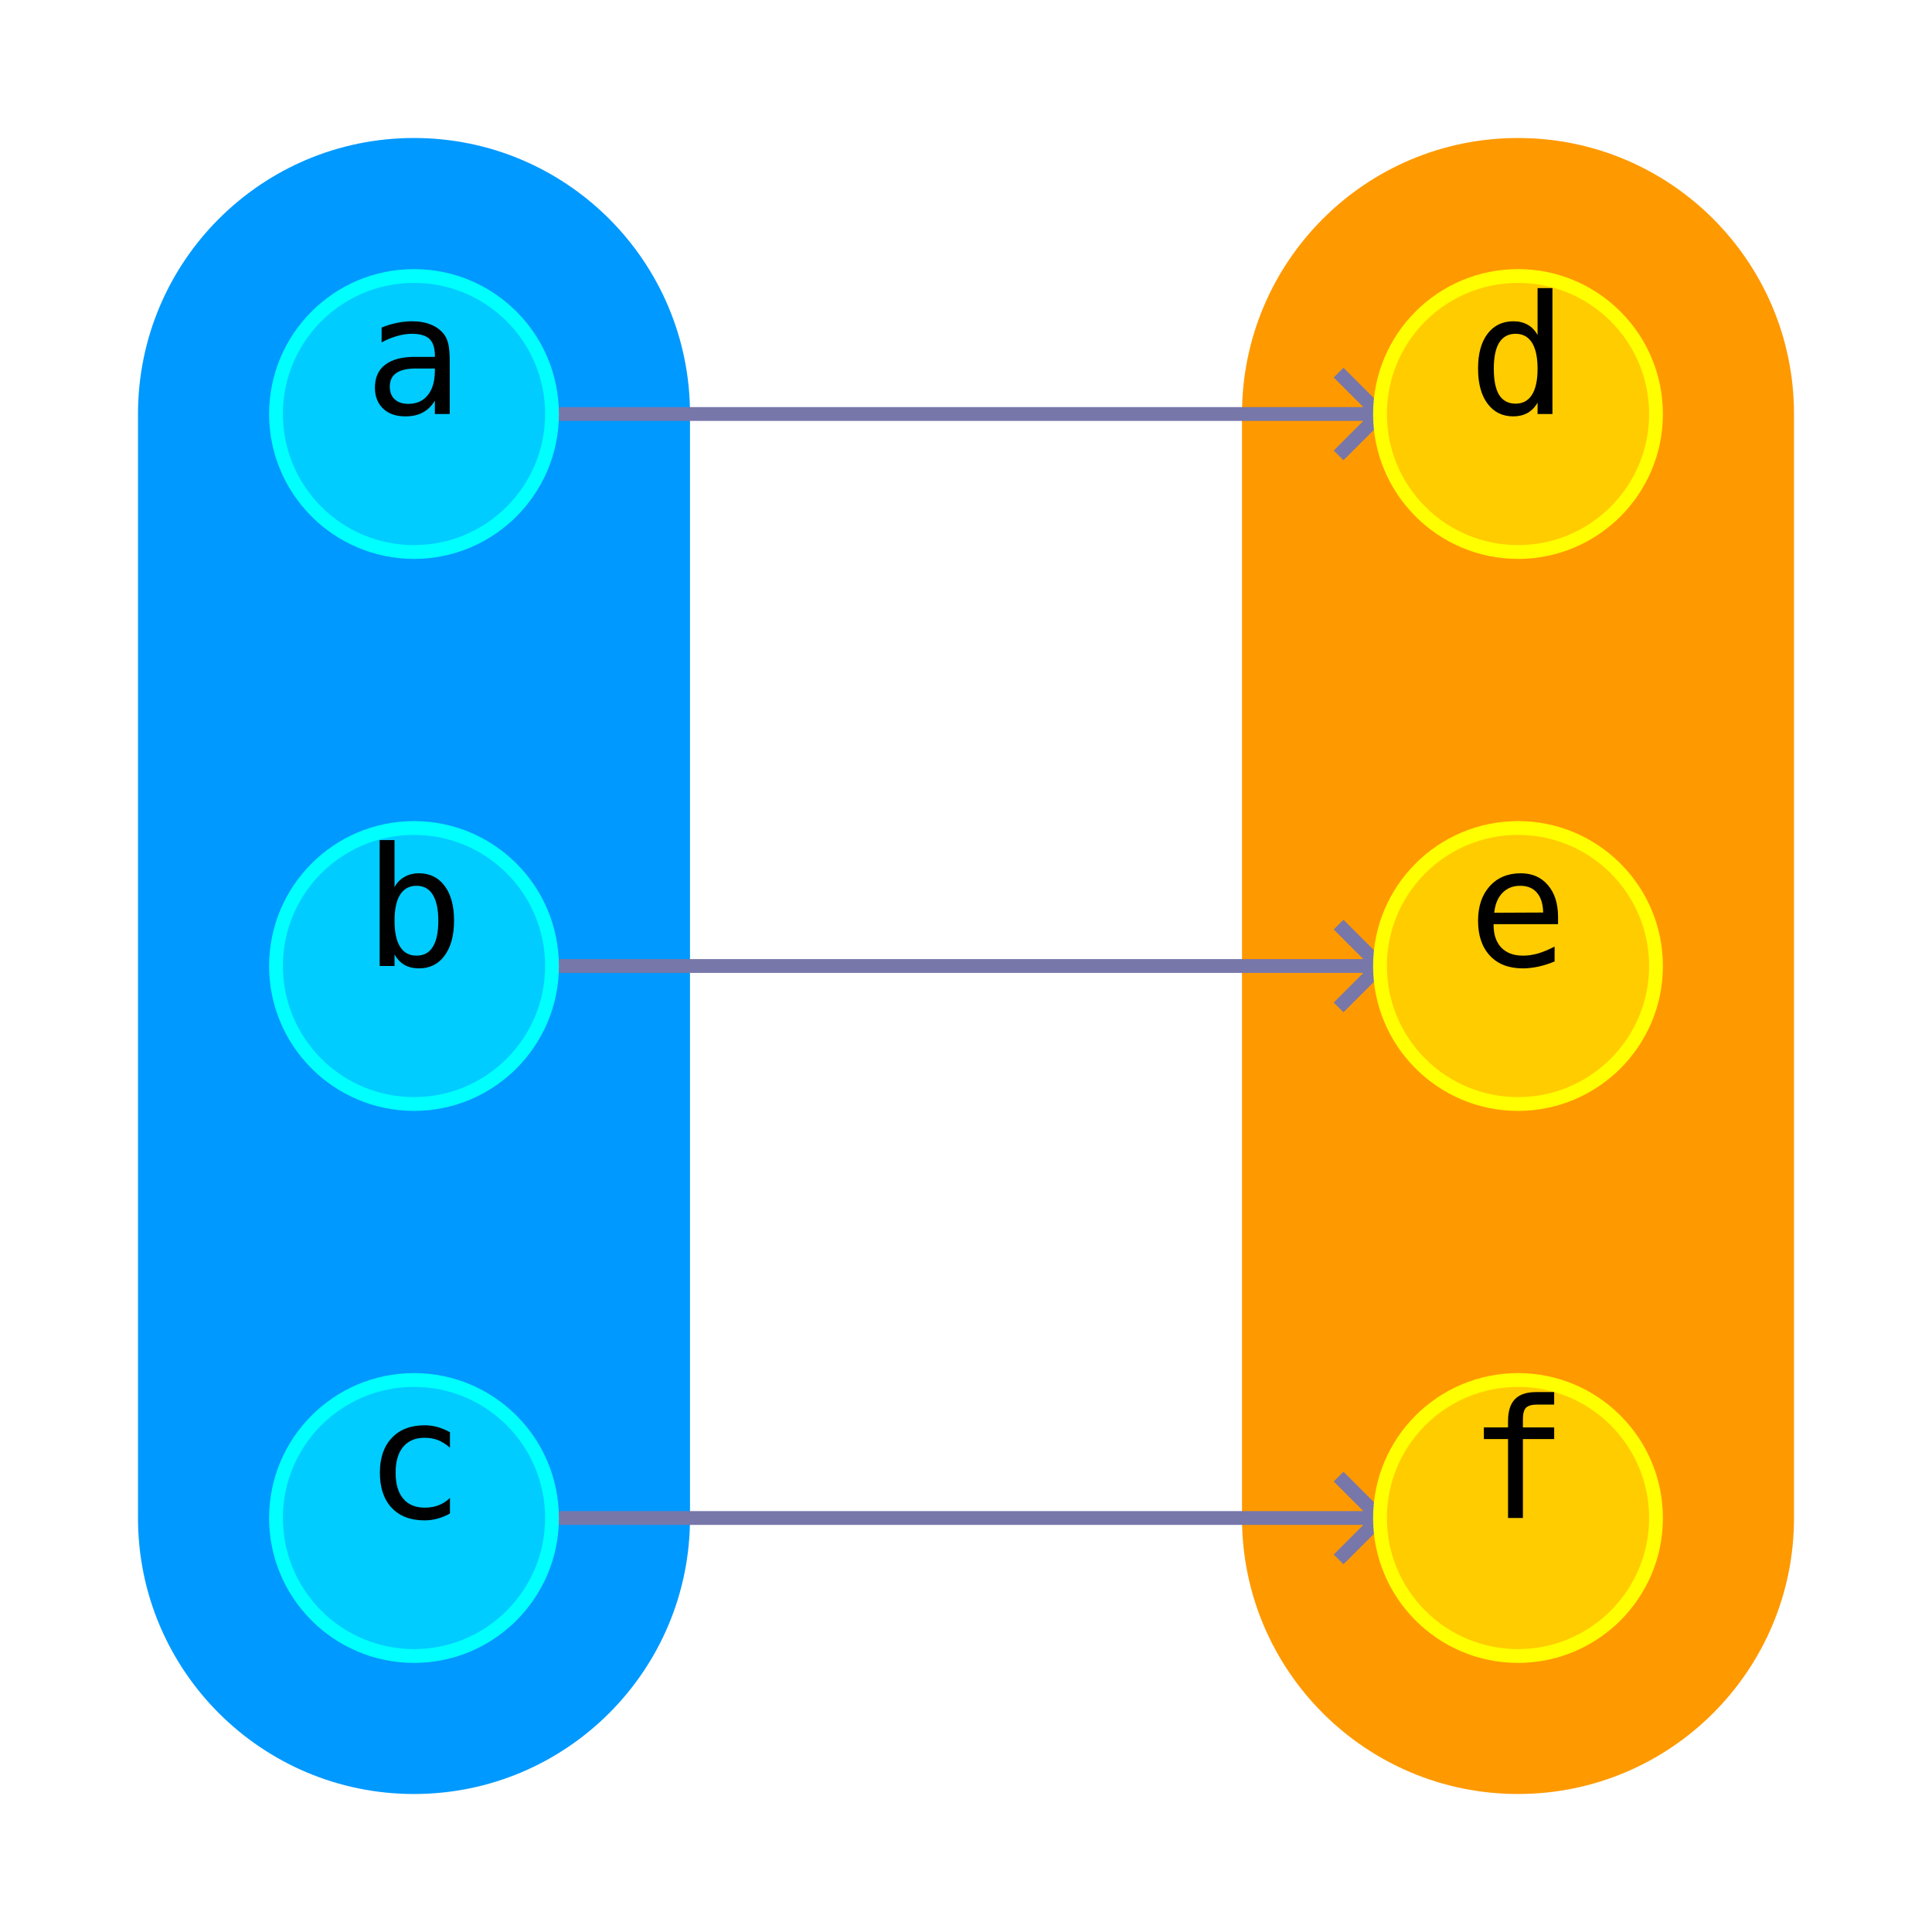
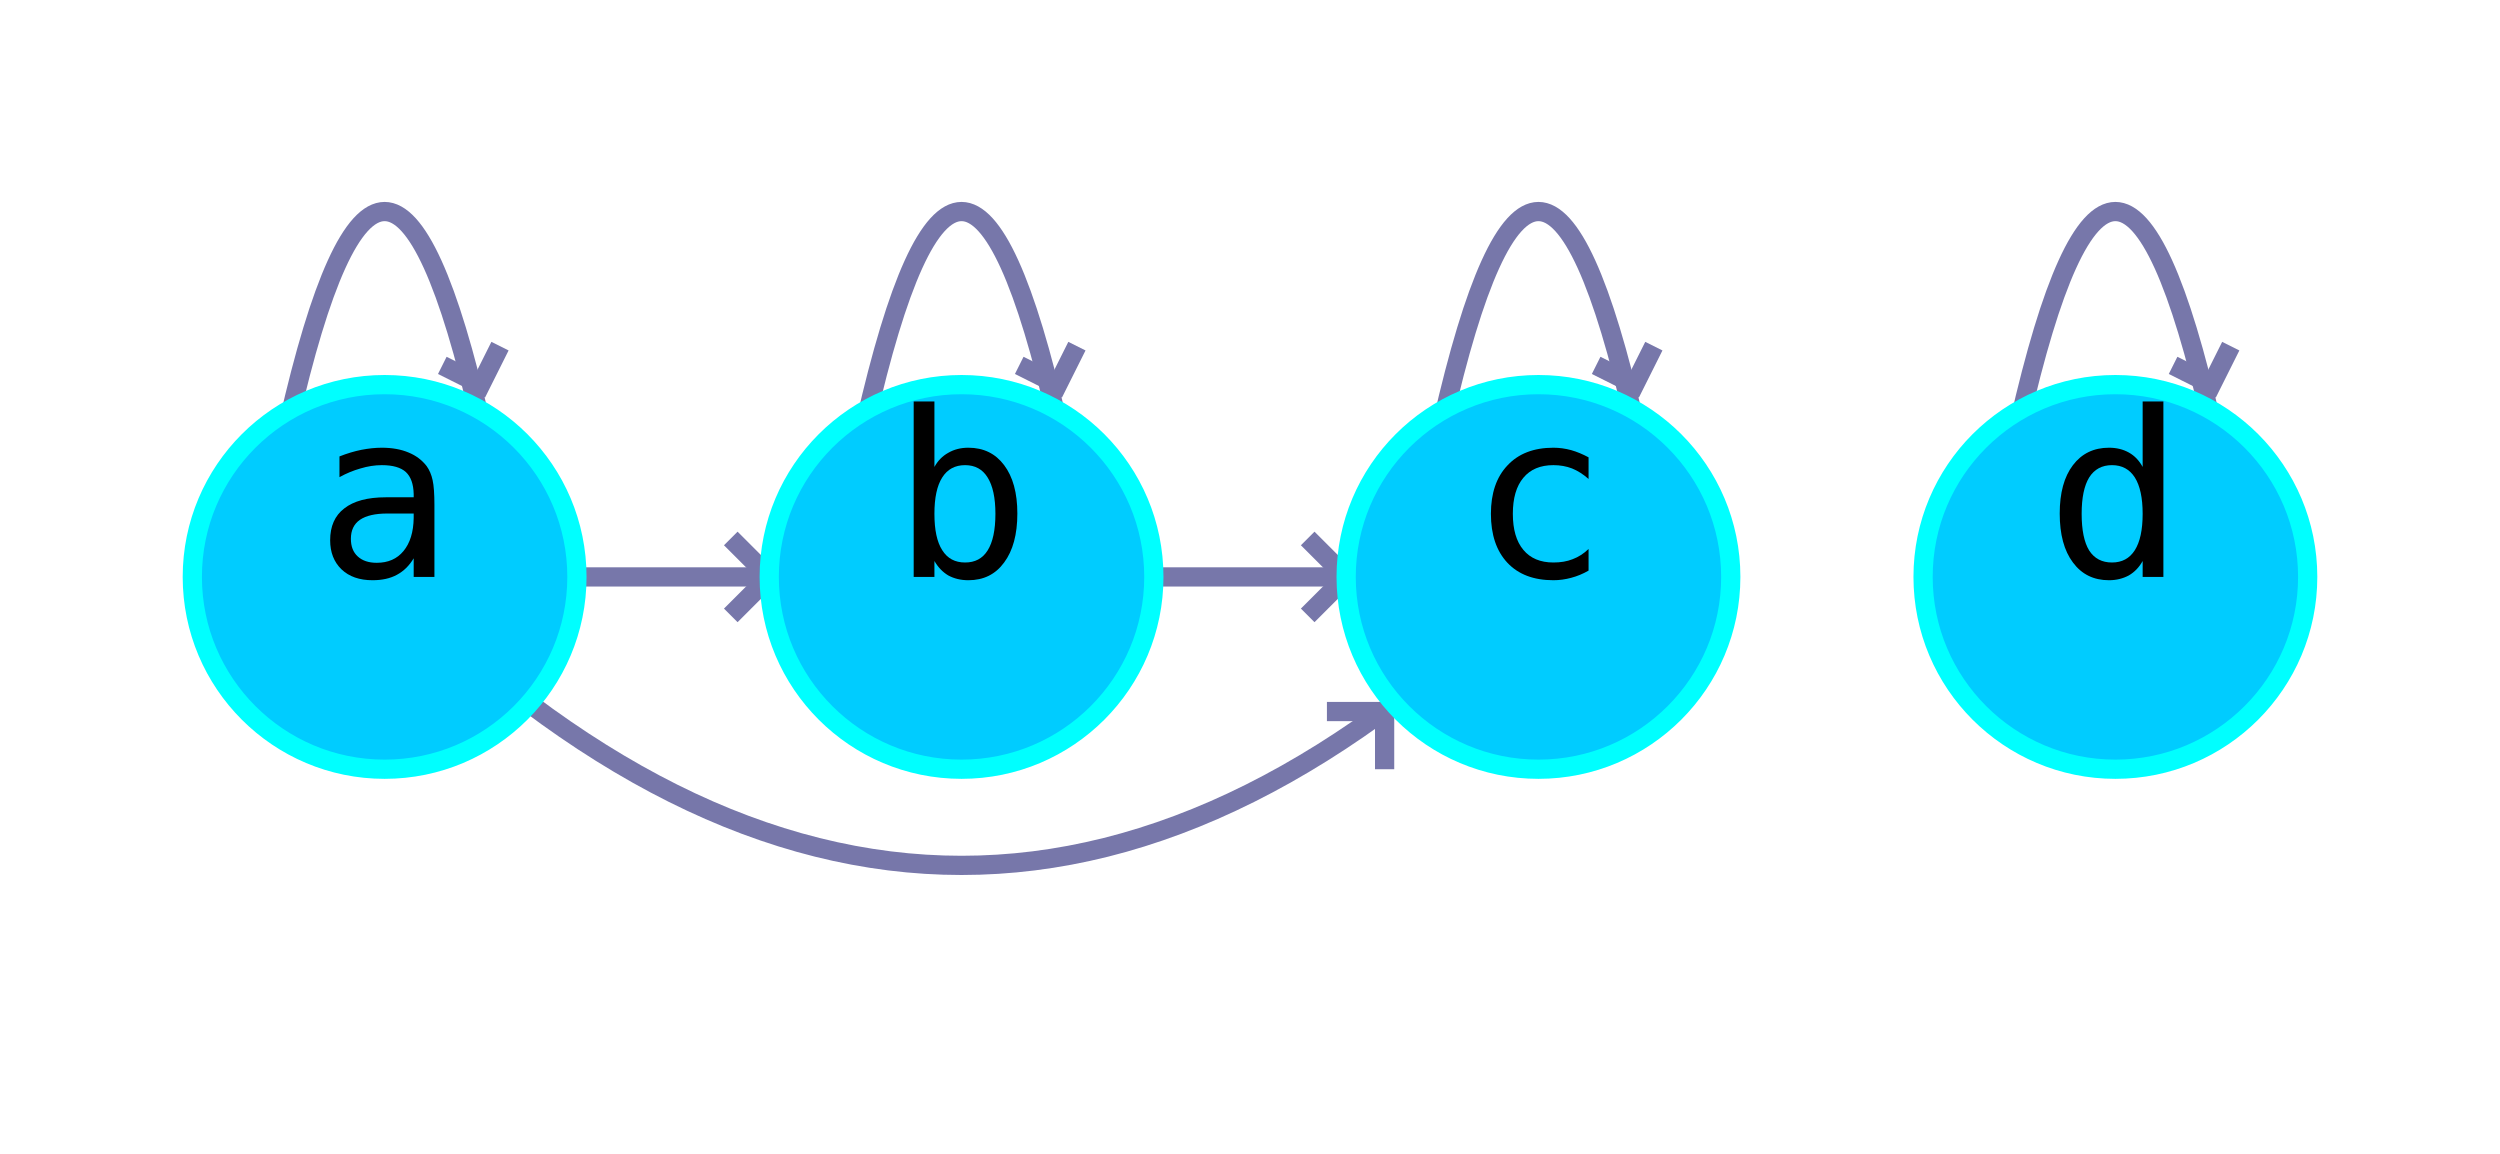
- <svg xmlns="http://www.w3.org/2000/svg" viewBox="0 0 140 140" shape-rendering="geometricPrecision" text-rendering="geometricPrecision">
-   <rect x="10" y="10" width="40" height="120" rx="20" ry="20" fill="#0099FF" />
-   <rect x="90" y="10" width="40" height="120" rx="20" ry="20" fill="#FF9900" />
-   <path d="M 30 30 L 110 30" stroke="#7777AA" />
-   <path d="M 30 70 L 110 70" stroke="#7777AA" />
-   <path d="M 30 110 L 110 110" stroke="#7777AA" />
-   <path d="M 97 27 L 100 30 L 97 33" stroke="#7777AA" fill="none" />
-   <path d="M 97 67 L 100 70 L 97 73" stroke="#7777AA" fill="none" />
-   <path d="M 97 107 L 100 110 L 97 113" stroke="#7777AA" fill="none" />
-   <ellipse cx="30" cy="30" rx="10" ry="10" fill="#00CCFF" stroke="#00FFFF" stroke-width="1" />
-   <ellipse cx="30" cy="70" rx="10" ry="10" fill="#00CCFF" stroke="#00FFFF" stroke-width="1" />
-   <ellipse cx="30" cy="110" rx="10" ry="10" fill="#00CCFF" stroke="#00FFFF" stroke-width="1" />
-   <ellipse cx="110" cy="30" rx="10" ry="10" fill="#FFCC00" stroke="#FFFF00" stroke-width="1" />
-   <ellipse cx="110" cy="70" rx="10" ry="10" fill="#FFCC00" stroke="#FFFF00" stroke-width="1" />
-   <ellipse cx="110" cy="110" rx="10" ry="10" fill="#FFCC00" stroke="#FFFF00" stroke-width="1" />
-   <text x="30" y="30" alignment-baseline="middle" text-anchor="middle" font-family="Consolas">a</text>
-   <text x="30" y="70" alignment-baseline="middle" text-anchor="middle" font-family="Consolas">b</text>
-   <text x="30" y="110" alignment-baseline="middle" text-anchor="middle" font-family="Consolas">c</text>
+ <svg xmlns="http://www.w3.org/2000/svg" viewBox="0 0 130 60" shape-rendering="geometricPrecision" text-rendering="geometricPrecision">
+   <path d="M 15 22 Q 20 0 25 22" stroke="#7777AA" fill="none" />
+   <path d="M 45 22 Q 50 0 55 22" stroke="#7777AA" fill="none" />
+   <path d="M 75 22 Q 80 0 85 22" stroke="#7777AA" fill="none" />
+   <path d="M 105 22 Q 110 0 115 22" stroke="#7777AA" fill="none" />
+   <path d="M 26 18 L 25 20 L 23 19" stroke="#7777AA" fill="none" />
+   <path d="M 56 18 L 55 20 L 53 19" stroke="#7777AA" fill="none" />
+   <path d="M 86 18 L 85 20 L 83 19" stroke="#7777AA" fill="none" />
+   <path d="M 116 18 L 115 20 L 113 19" stroke="#7777AA" fill="none" />
+   <path d="M 20 30 L 50 30" stroke="#7777AA" fill="none" />
+   <path d="M 50 30 L 80 30" stroke="#7777AA" fill="none" />
+   <path d="M 20 30 Q 50 60 80 30" stroke="#7777AA" fill="none" />
+   <path d="M 38 28 L 40 30 L 38 32" stroke="#7777AA" fill="none" />
+   <path d="M 68 28 L 70 30 L 68 32" stroke="#7777AA" fill="none" />
+   <path d="M 72 40 L 72 37 L 69 37" stroke="#7777AA" fill="none" />
+   <ellipse cx="20" cy="30" rx="10" ry="10" fill="#00CCFF" stroke="#00FFFF" stroke-width="1" />
+   <ellipse cx="50" cy="30" rx="10" ry="10" fill="#00CCFF" stroke="#00FFFF" stroke-width="1" />
+   <ellipse cx="80" cy="30" rx="10" ry="10" fill="#00CCFF" stroke="#00FFFF" stroke-width="1" />
+   <ellipse cx="110" cy="30" rx="10" ry="10" fill="#00CCFF" stroke="#00FFFF" stroke-width="1" />
+   <text x="20" y="30" alignment-baseline="middle" text-anchor="middle" font-family="Consolas">a</text>
+   <text x="50" y="30" alignment-baseline="middle" text-anchor="middle" font-family="Consolas">b</text>
+   <text x="80" y="30" alignment-baseline="middle" text-anchor="middle" font-family="Consolas">c</text>
  <text x="110" y="30" alignment-baseline="middle" text-anchor="middle" font-family="Consolas">d</text>
-   <text x="110" y="70" alignment-baseline="middle" text-anchor="middle" font-family="Consolas">e</text>
-   <text x="110" y="110" alignment-baseline="middle" text-anchor="middle" font-family="Consolas">f</text>
</svg>
